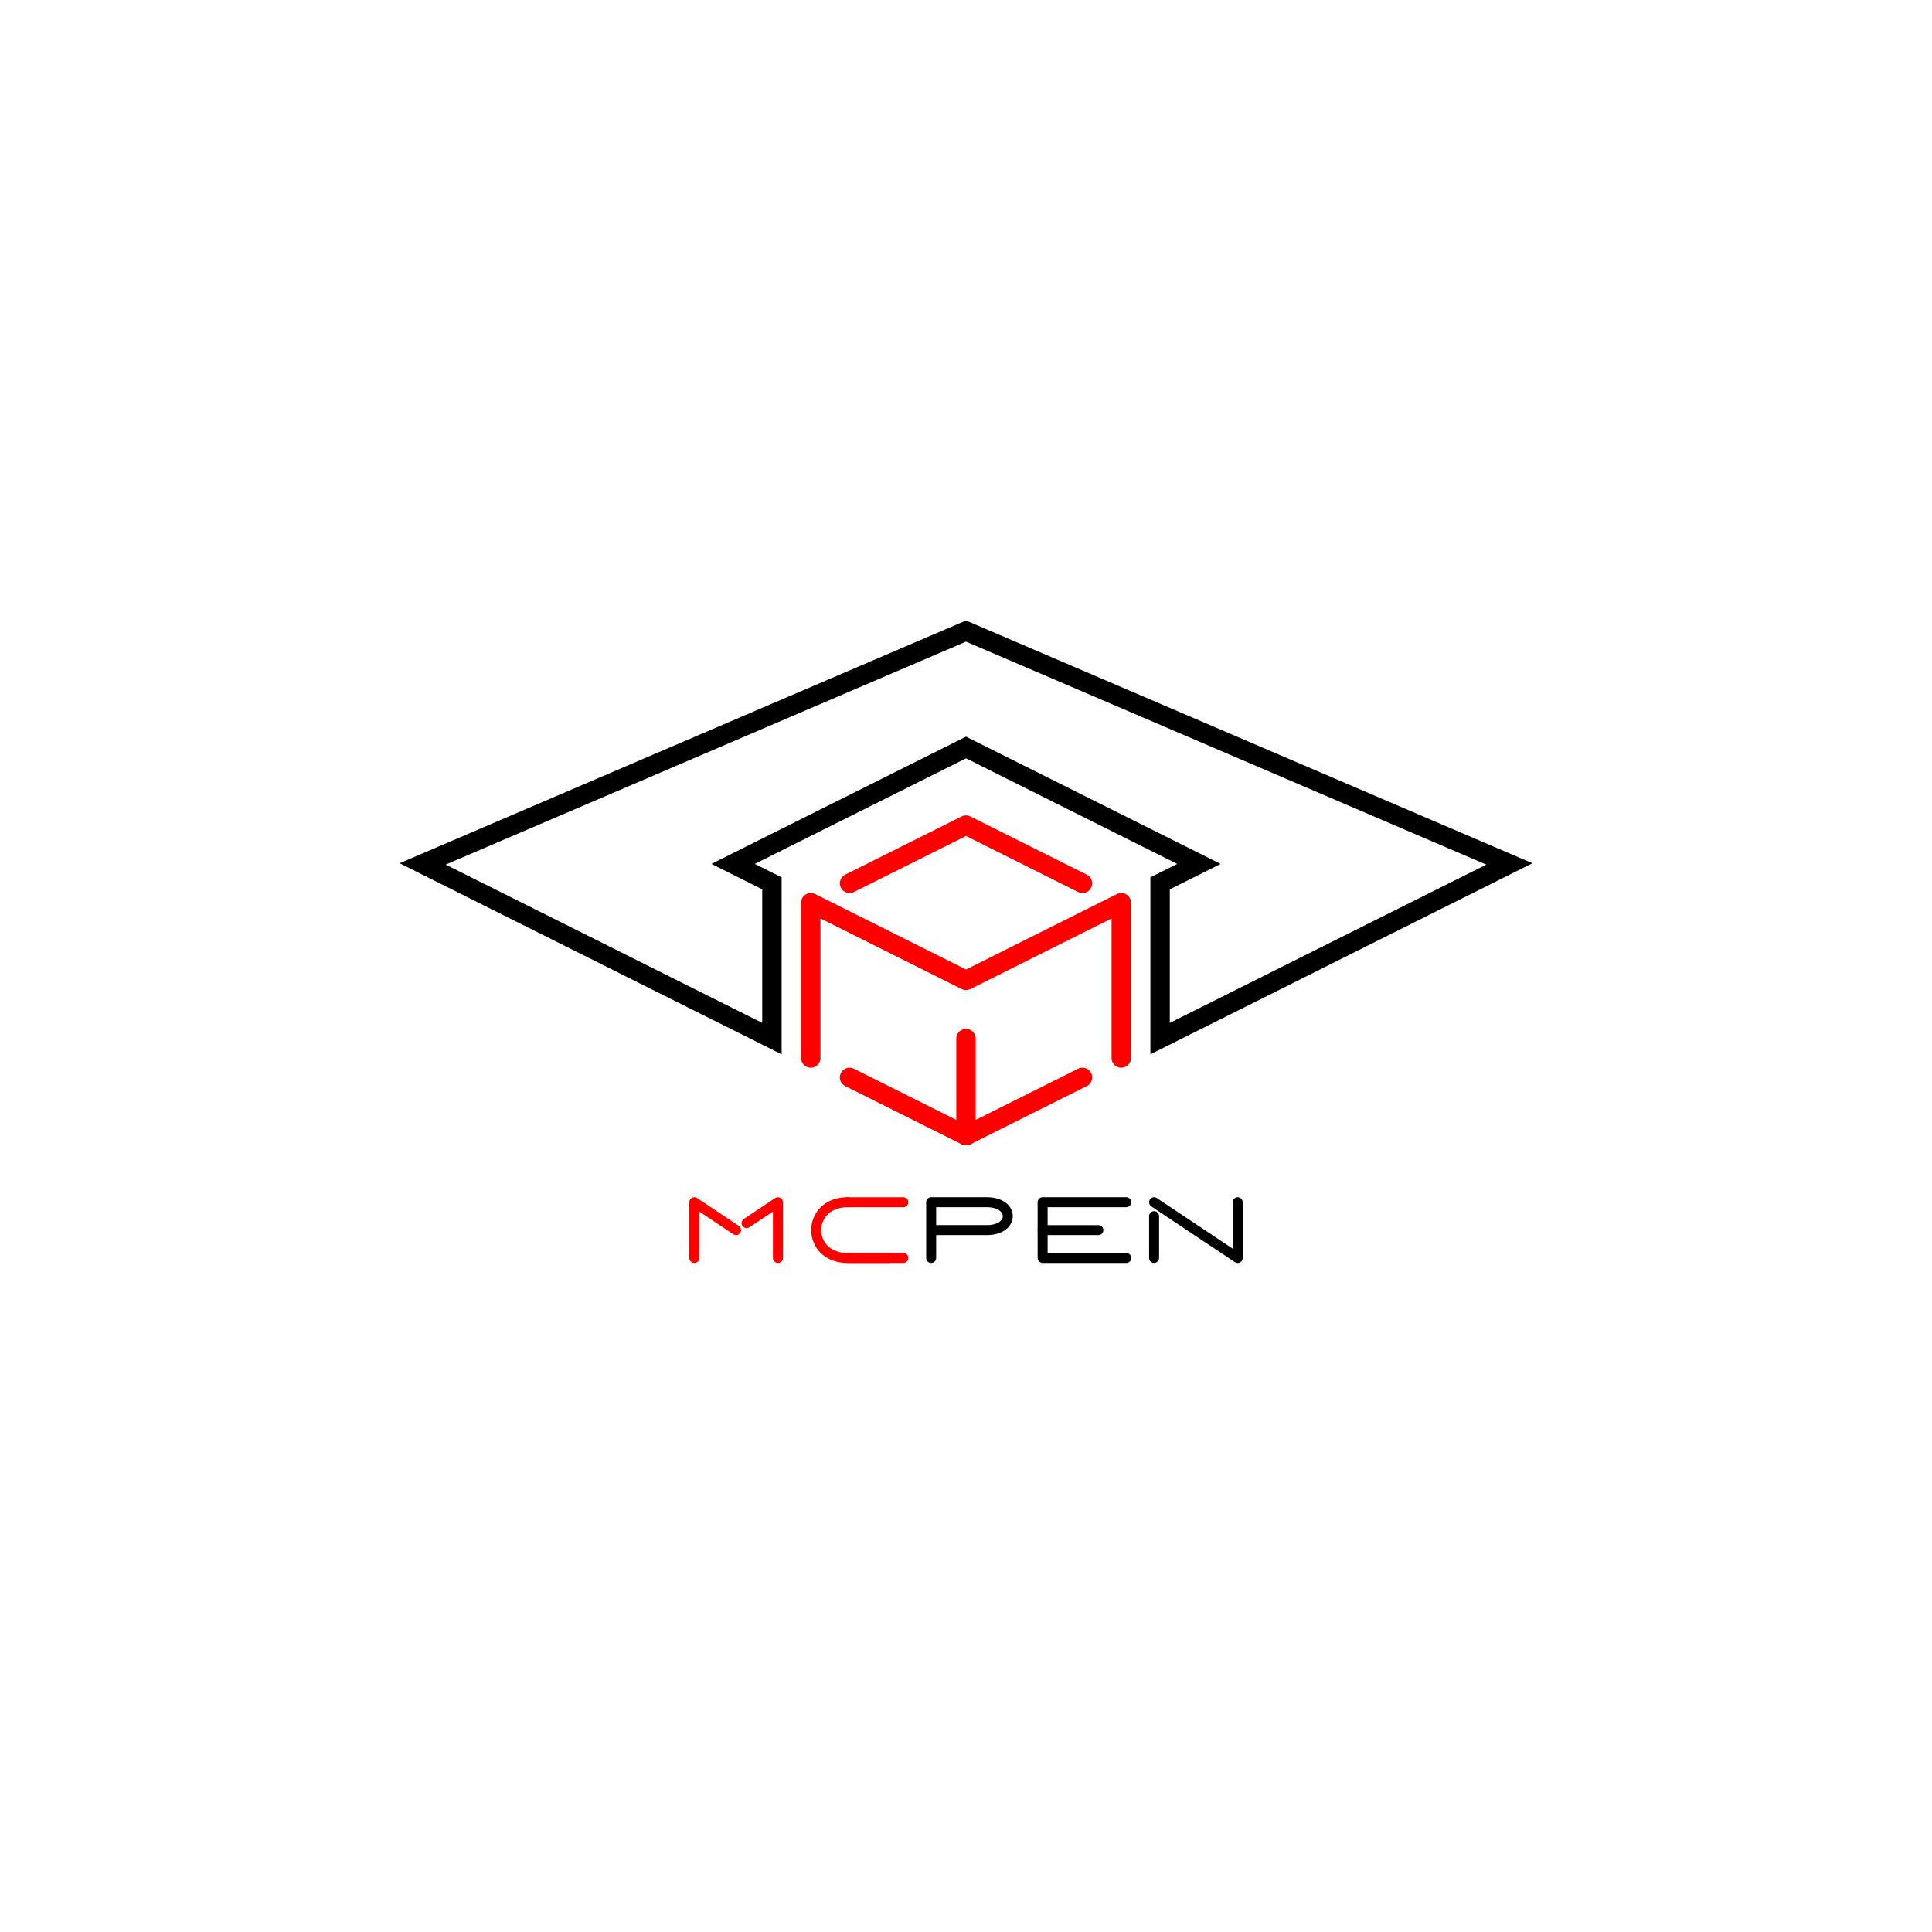
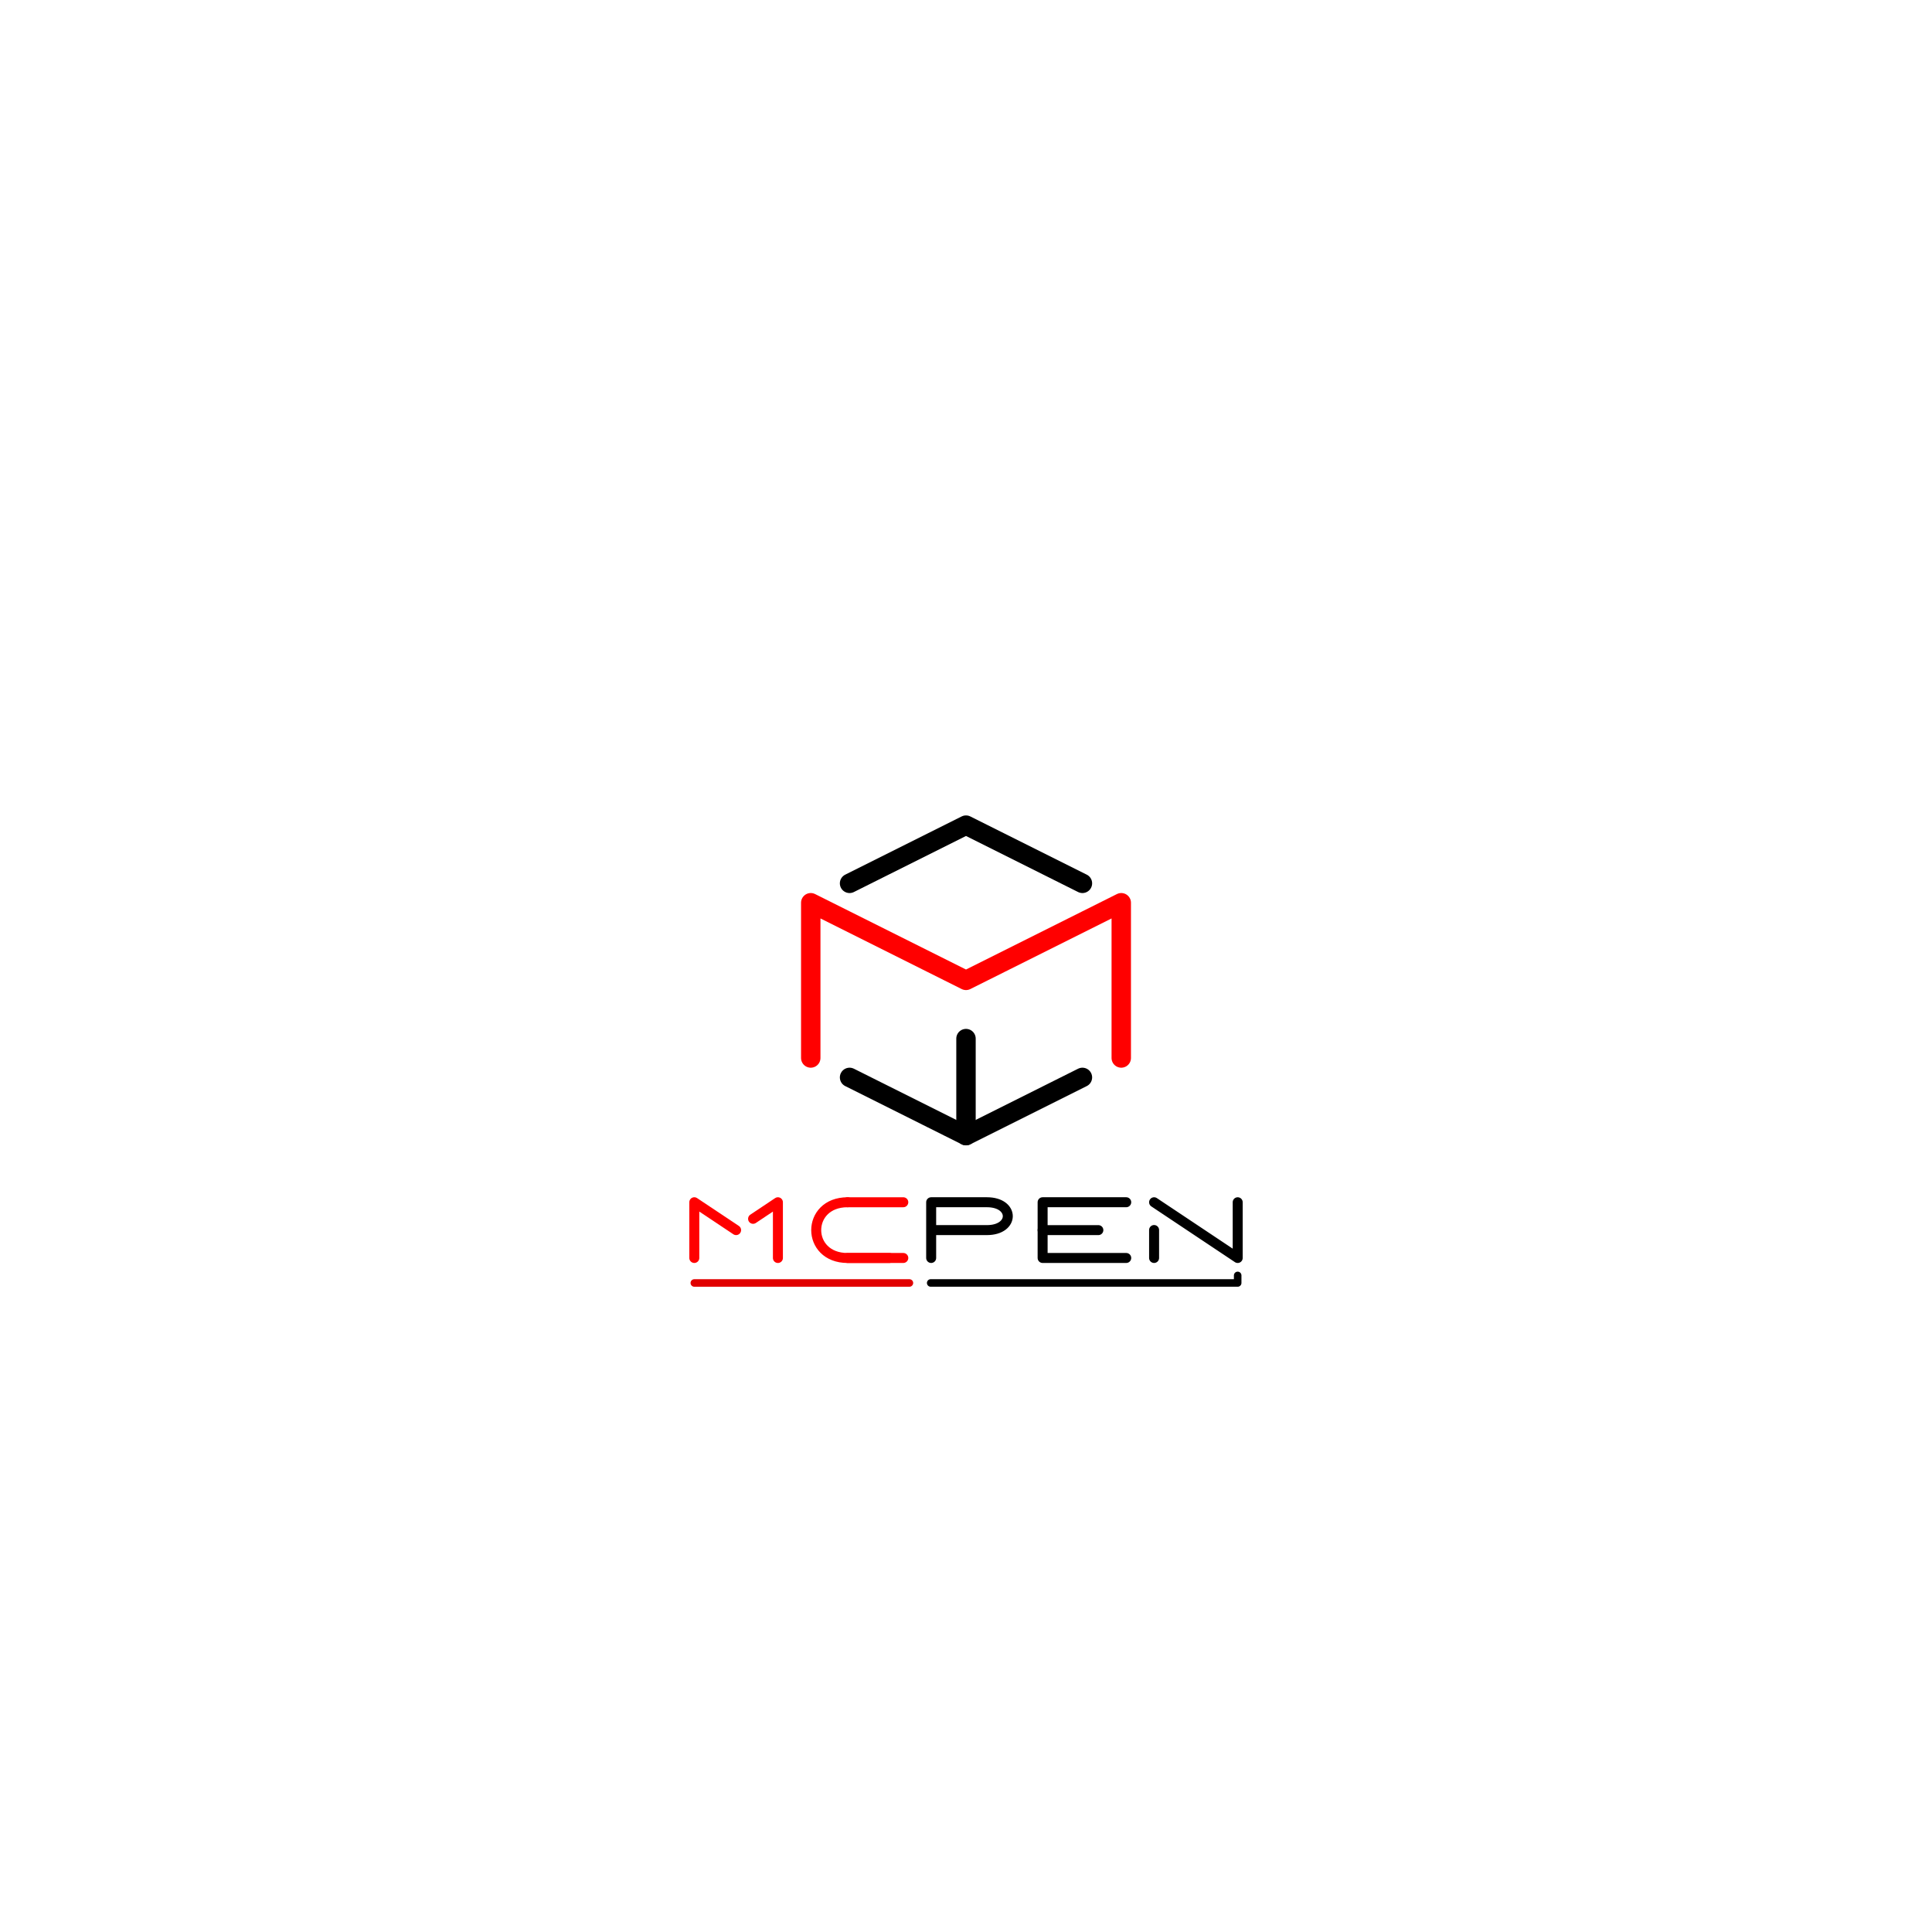
<svg xmlns="http://www.w3.org/2000/svg" id="svg8" version="1.1" viewBox="0 0 135.467 135.467" height="512" width="512">
  <defs id="defs2" />
  <g transform="translate(0,-161.5333)" id="layer1">
    <path id="path4558" d="m 56.848,235.717 v -10.886 l 10.886,5.443 10.886,-5.443 v 10.886" style="fill:none;stroke:#ff0000;stroke-width:1.361px;stroke-linecap:round;stroke-linejoin:round;stroke-opacity:1" />
-     <path id="path4560" d="m 59.569,223.471 8.164,-4.082 8.164,4.082" style="fill:none;stroke:#ff0000;stroke-width:1.361px;stroke-linecap:round;stroke-linejoin:round;stroke-opacity:1" />
-     <path id="path4562" d="m 59.569,237.078 8.164,4.082 8.164,-4.082" style="fill:none;stroke:#ff0000;stroke-width:1.361px;stroke-linecap:round;stroke-linejoin:round;stroke-opacity:1" />
-     <path id="path4568" d="m 67.733,234.357 v 6.804" style="fill:none;stroke:#ff0000;stroke-width:1.361px;stroke-linecap:round;stroke-linejoin:round;stroke-opacity:1" />
+     <path id="path4560" d="m 59.569,223.471 8.164,-4.082 8.164,4.082" style="fill:none;stroke:#000000;stroke-width:1.361px;stroke-linecap:round;stroke-linejoin:round;stroke-opacity:1" />
+     <path id="path4562" d="m 59.569,237.078 8.164,4.082 8.164,-4.082" style="fill:none;stroke:#000000;stroke-width:1.361px;stroke-linecap:round;stroke-linejoin:round;stroke-opacity:1" />
+     <path id="path4568" d="m 67.733,234.357 v 6.804" style="fill:none;stroke:#000000;stroke-width:1.361px;stroke-linecap:round;stroke-linejoin:round;stroke-opacity:1" />
    <path id="path4572" d="m 78.619,235.717 16.329,-8.164 -10.886,-5.443 -5.443,2.721 v 10.886 0" style="fill:none;stroke:#1e80ff;stroke-width:0;stroke-linecap:butt;stroke-linejoin:miter;stroke-miterlimit:4;stroke-dasharray:none;stroke-opacity:1" />
-     <path id="path4584" d="m 54.126,234.357 v -10.886 l -2.721,-1.361 16.329,-8.164 16.329,8.164 -2.721,1.361 V 234.357 L 105.833,222.11 67.733,205.782 29.633,222.11 Z" style="fill:none;fill-opacity:1;stroke:#000000;stroke-width:1.361;stroke-linecap:round;stroke-linejoin:miter;stroke-miterlimit:4;stroke-dasharray:none;stroke-opacity:1" />
    <path id="path4594" d="m 48.683,249.739 v -3.908 l 2.931,1.954 v 0 0" style="fill:none;stroke:#ff0000;stroke-width:0.7;stroke-linecap:round;stroke-linejoin:round;stroke-miterlimit:4;stroke-dasharray:none;stroke-opacity:1" />
-     <path id="path4596" d="m 52.347,247.297 2.198,-1.465 v 3.908" style="fill:none;stroke:#ff0000;stroke-width:0.7;stroke-linecap:round;stroke-linejoin:round;stroke-miterlimit:4;stroke-dasharray:none;stroke-opacity:1" />
+     <path id="path4596" d="m 52.804,246.994 1.741,-1.162 v 3.908" style="fill:none;stroke:#ff0000;stroke-width:0.7;stroke-linecap:round;stroke-linejoin:round;stroke-miterlimit:4;stroke-dasharray:none;stroke-opacity:1" />
    <path id="path4598" d="m 63.337,245.832 h -3.908 v 0" style="fill:none;stroke:#ff0000;stroke-width:0.7;stroke-linecap:round;stroke-linejoin:round;stroke-miterlimit:4;stroke-dasharray:none;stroke-opacity:1" />
    <path id="path4600" d="M 63.337,249.739 H 59.429" style="fill:none;stroke:#ff0000;stroke-width:0.7;stroke-linecap:round;stroke-linejoin:round;stroke-miterlimit:4;stroke-dasharray:none;stroke-opacity:1" />
    <path id="path4606" d="m 59.429,245.832 c -2.931,0 -2.931,3.908 0,3.908 2.931,0 2.931,0 2.931,0" style="fill:none;stroke:#ff0000;stroke-width:0.7;stroke-linecap:round;stroke-linejoin:round;stroke-miterlimit:4;stroke-dasharray:none;stroke-opacity:1" />
    <path id="path4618" d="m 65.291,249.739 v -3.908 h 3.908 c 0,0 -1.954,0 0,0 1.954,0 1.954,1.954 0,1.954 -1.954,0 -3.908,0 -3.908,0" style="fill:none;stroke:#000000;stroke-width:0.7;stroke-linecap:round;stroke-linejoin:round;stroke-miterlimit:4;stroke-dasharray:none;stroke-opacity:1" />
    <path id="path4624" d="m 78.968,249.739 h -5.862 v -3.908 h 5.862" style="fill:none;stroke:#000000;stroke-width:0.7;stroke-linecap:round;stroke-linejoin:round;stroke-miterlimit:4;stroke-dasharray:none;stroke-opacity:1" />
    <path id="path4626" d="M 77.014,247.786 H 73.106" style="fill:none;stroke:#000000;stroke-width:0.7;stroke-linecap:round;stroke-linejoin:round;stroke-miterlimit:4;stroke-dasharray:none;stroke-opacity:1" />
-     <path id="path4636" d="m 80.922,249.739 v -2.931" style="fill:none;stroke:#000000;stroke-width:0.7;stroke-linecap:round;stroke-linejoin:round;stroke-miterlimit:4;stroke-dasharray:none;stroke-opacity:1" />
+     <path id="path4636" d="m 80.922,249.739 v -1.96" style="fill:none;stroke:#000000;stroke-width:0.7;stroke-linecap:round;stroke-linejoin:round;stroke-miterlimit:4;stroke-dasharray:none;stroke-opacity:1" />
    <path id="path4638" d="m 80.922,245.832 5.862,3.908 v -3.908" style="fill:none;stroke:#000000;stroke-width:0.7;stroke-linecap:round;stroke-linejoin:round;stroke-miterlimit:4;stroke-dasharray:none;stroke-opacity:1" />
+     <path style="fill:none;stroke:#000000;stroke-width:0.529;stroke-linecap:round;stroke-linejoin:round;stroke-miterlimit:4;stroke-dasharray:none;stroke-opacity:1" d="m 86.783,250.962 0,0.529 H 65.258" id="path3731" />
+     <path style="fill:none;stroke:#e10000;stroke-width:0.529;stroke-linecap:round;stroke-linejoin:miter;stroke-opacity:1;stroke-miterlimit:4;stroke-dasharray:none" d="m 63.765,251.492 h -15.081 v 0" id="path4538" />
  </g>
</svg>
